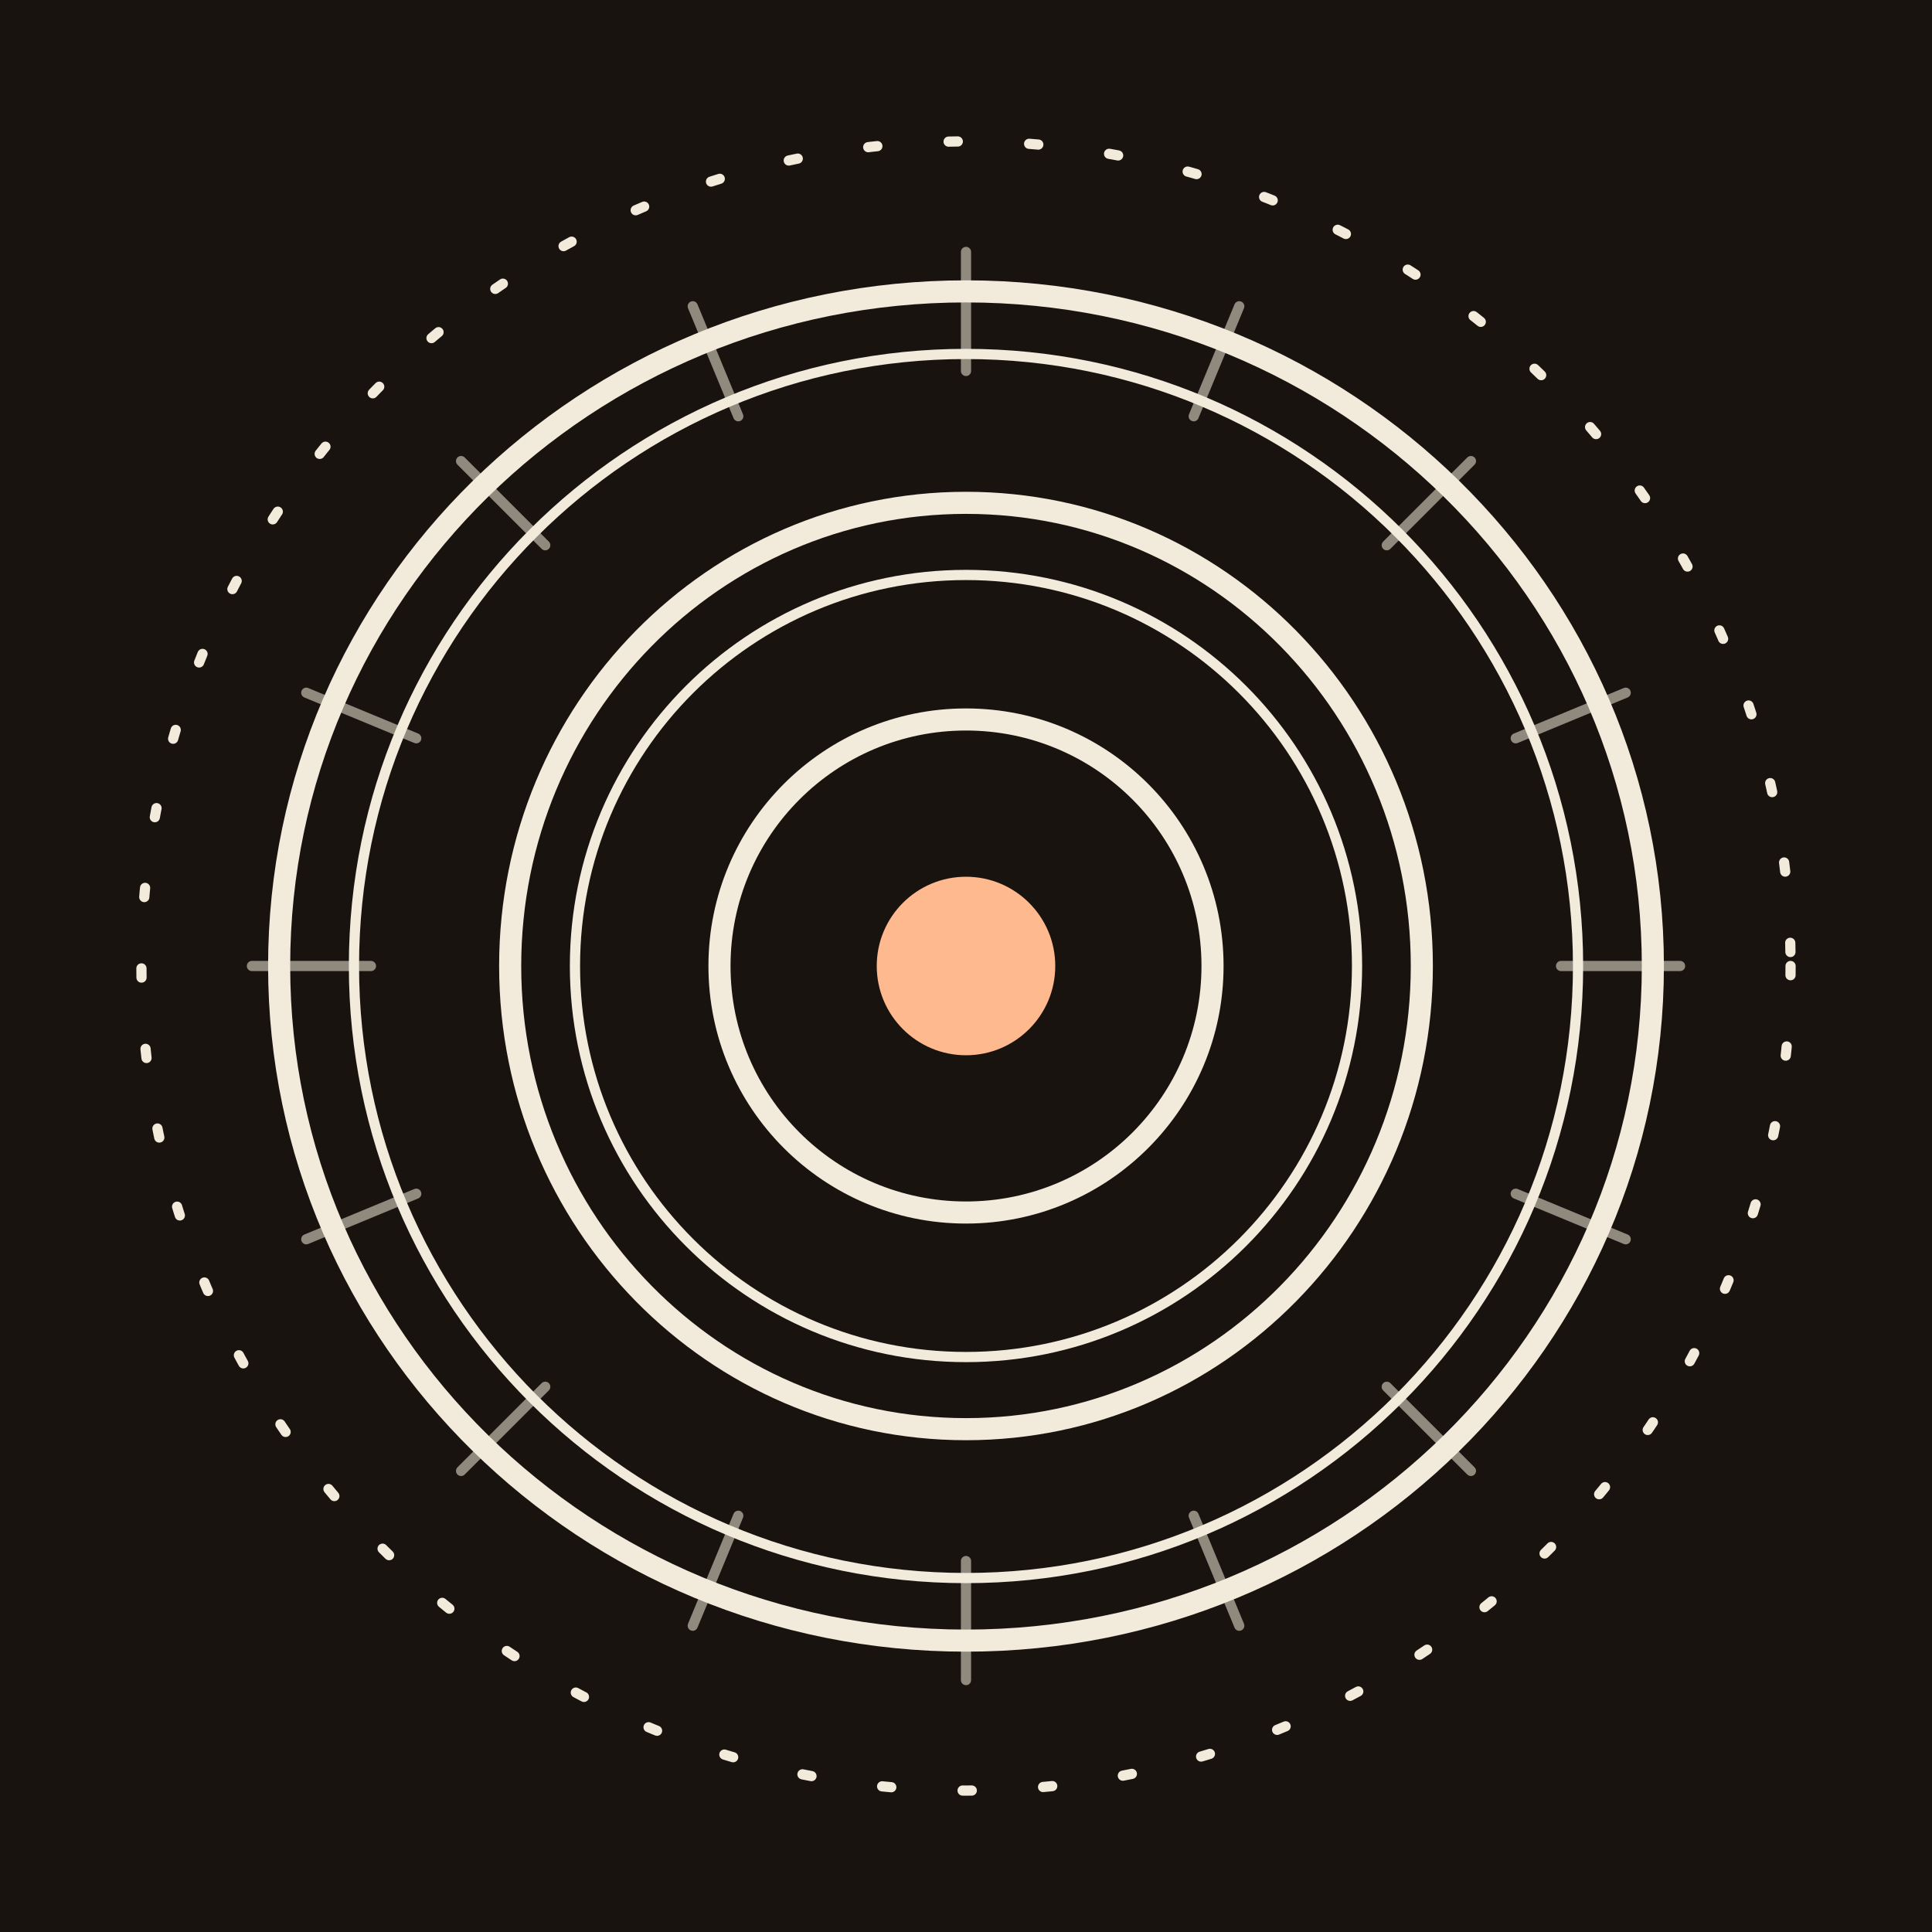
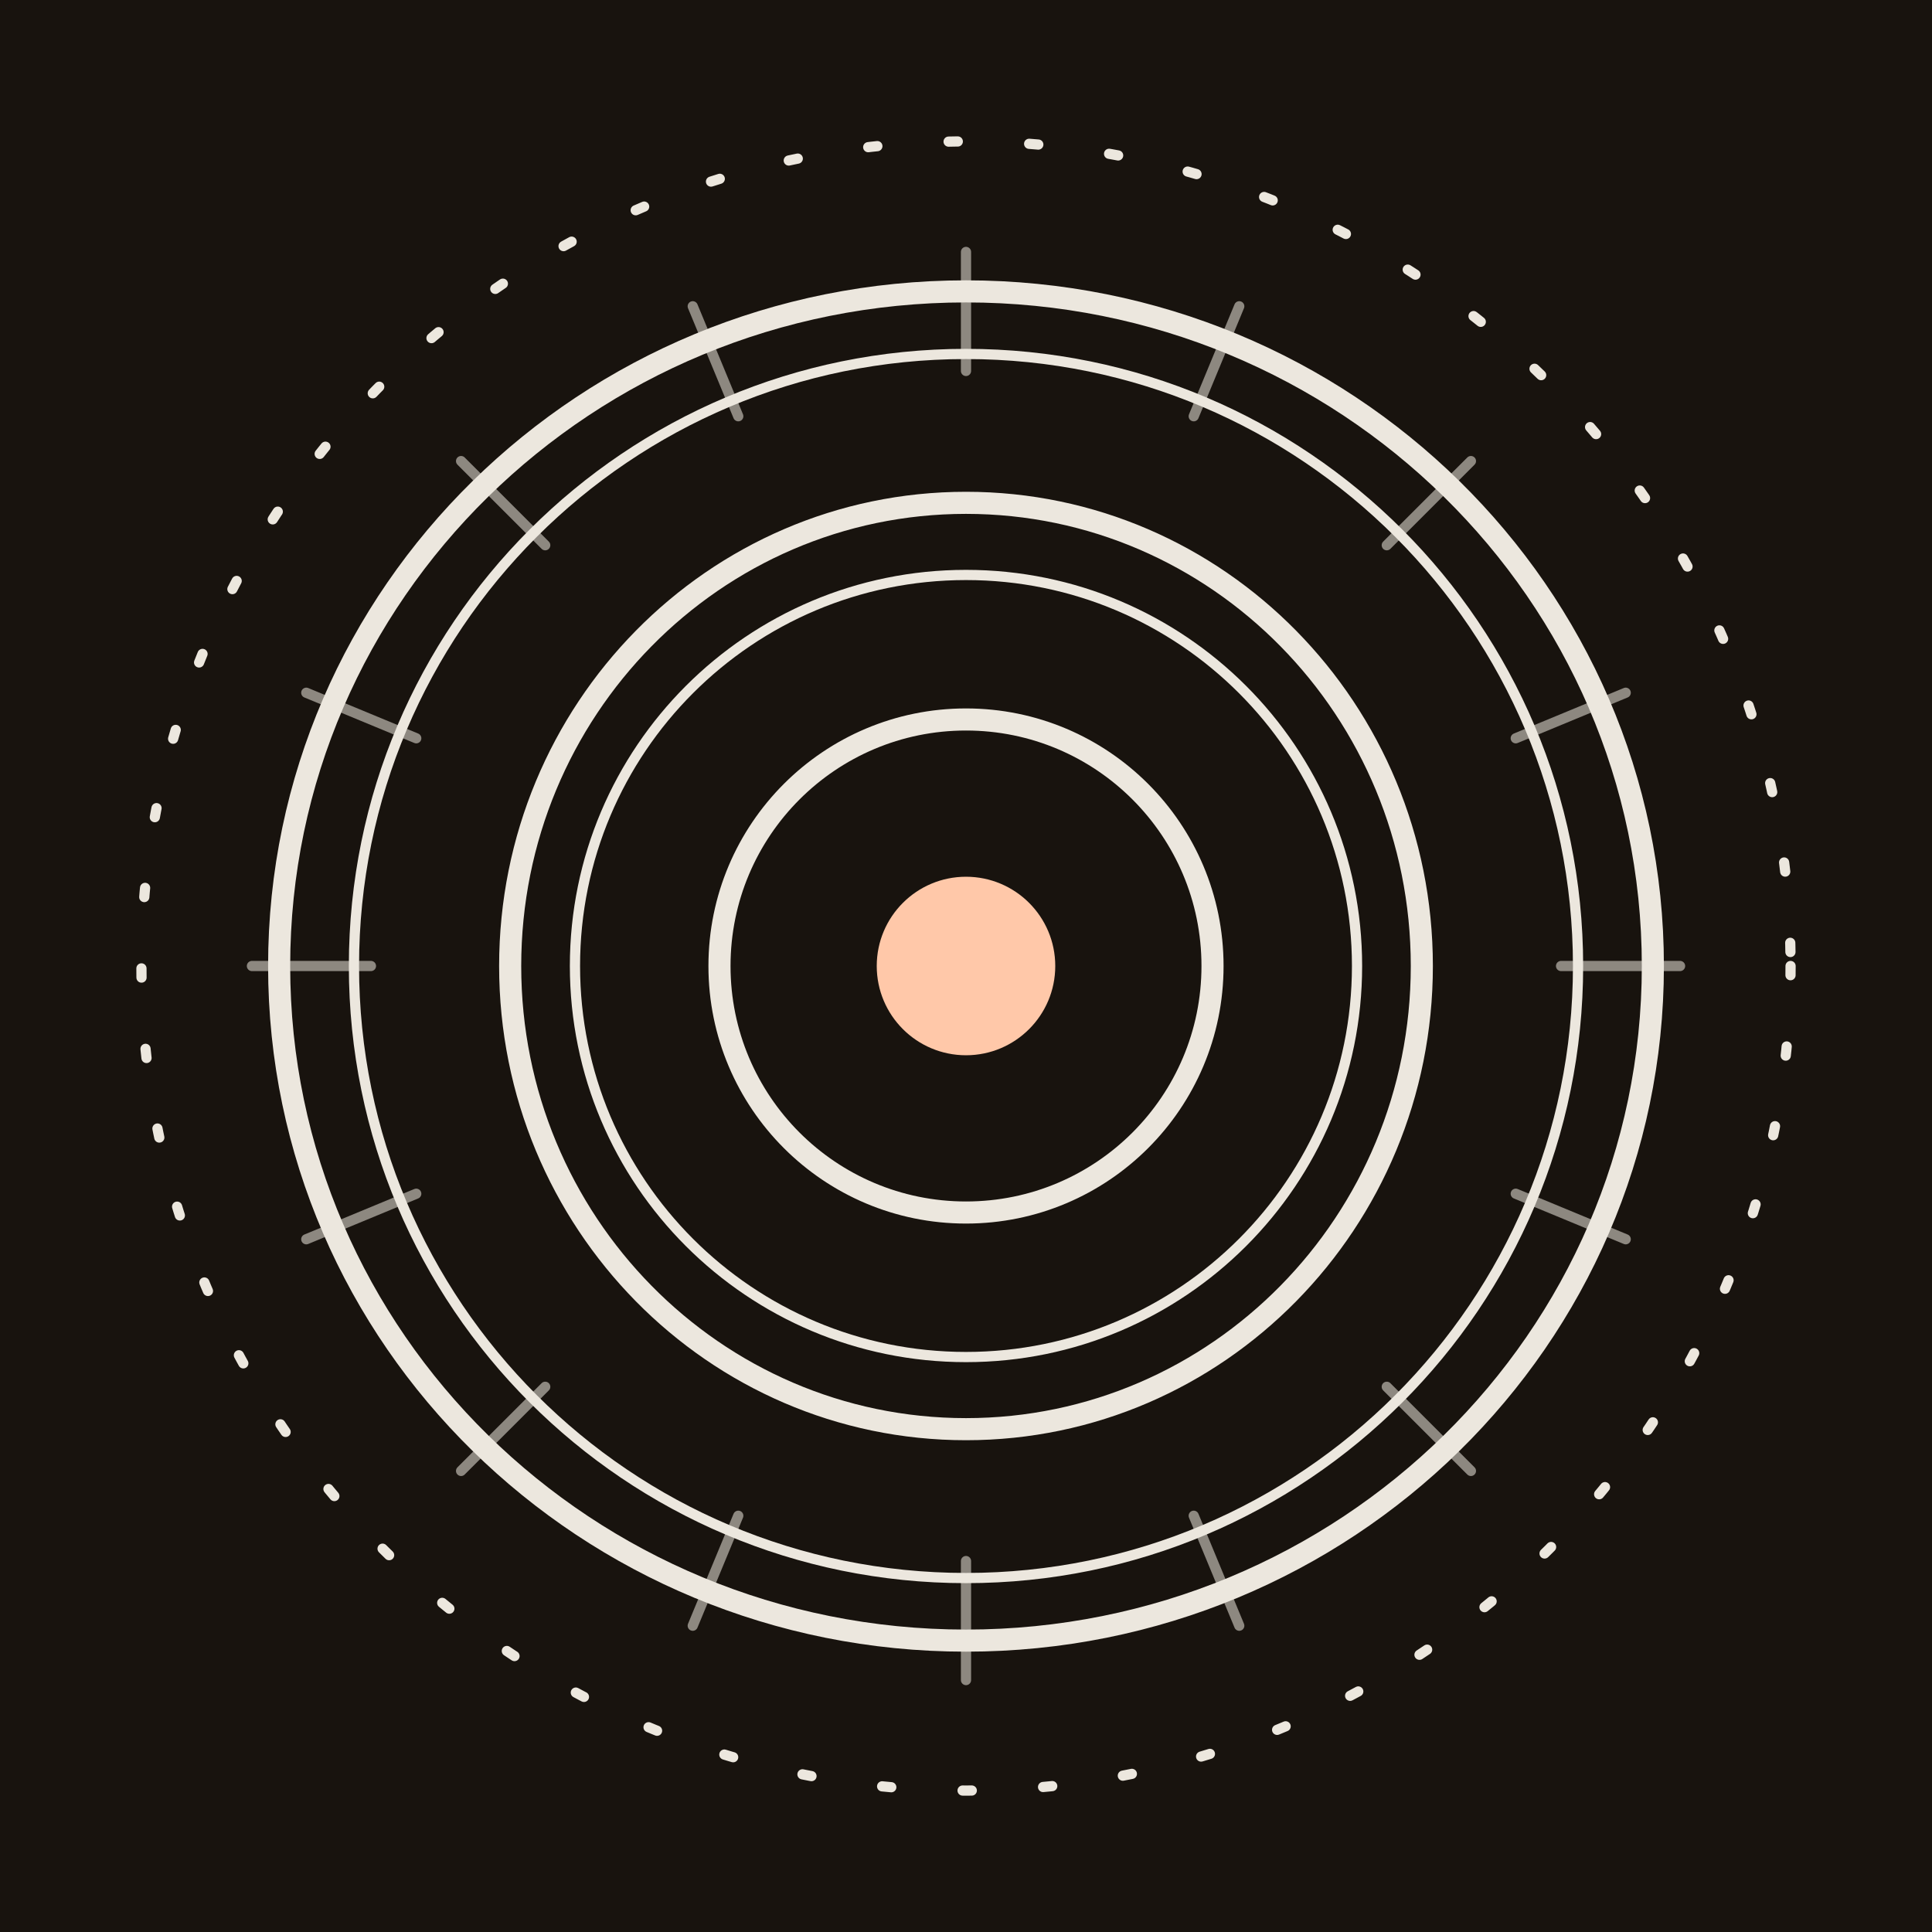
<svg xmlns="http://www.w3.org/2000/svg" width="1024" height="1024" viewBox="0 0 1024 1024">
  <rect width="1024" height="1024" fill="#18130E" />
-   <g stroke="#F2EADA" stroke-width="5.41" stroke-linecap="round" fill="none" opacity="0.55">
+   <g stroke="#ECE7DE" stroke-width="5.41" stroke-linecap="round" fill="none" opacity="0.55">
    <line x1="890.47" y1="512.00" x2="827.39" y2="512.00" />
    <line x1="861.66" y1="656.83" x2="803.38" y2="632.70" />
    <line x1="779.62" y1="779.62" x2="735.02" y2="735.02" />
    <line x1="656.83" y1="861.66" x2="632.70" y2="803.38" />
    <line x1="512.00" y1="890.47" x2="512.00" y2="827.39" />
    <line x1="367.17" y1="861.66" x2="391.30" y2="803.38" />
    <line x1="244.38" y1="779.62" x2="288.98" y2="735.02" />
    <line x1="162.34" y1="656.83" x2="220.62" y2="632.70" />
    <line x1="133.53" y1="512.00" x2="196.61" y2="512.00" />
    <line x1="162.34" y1="367.17" x2="220.62" y2="391.30" />
    <line x1="244.38" y1="244.38" x2="288.98" y2="288.98" />
    <line x1="367.17" y1="162.34" x2="391.30" y2="220.62" />
    <line x1="512.00" y1="133.53" x2="512.00" y2="196.61" />
    <line x1="656.83" y1="162.34" x2="632.70" y2="220.62" />
    <line x1="779.62" y1="244.38" x2="735.02" y2="288.98" />
    <line x1="861.66" y1="367.17" x2="803.38" y2="391.30" />
  </g>
-   <g stroke="#F2EADA" fill="none" stroke-linejoin="round">
+   <g stroke="#ECE7DE" fill="none" stroke-linejoin="round">
    <circle cx="512.00" cy="512.00" r="437.04" stroke-width="5.41" stroke-dasharray="4.87 37.85" stroke-linecap="round" />
    <path stroke-width="11.71" d="M 512.00 154.44 C 713.06 154.44, 876.05 314.52, 876.05 512.00 C 876.05 709.48, 713.06 869.56, 512.00 869.56 C 310.94 869.56, 147.95 709.48, 147.95 512.00 C 147.95 314.52, 310.94 154.44, 512.00 154.44 Z" />
    <circle cx="512.00" cy="512.00" r="324.40" stroke-width="5.41" />
    <path stroke-width="11.71" d="M 512.00 266.51 C 645.43 266.51, 753.60 376.42, 753.60 512.00 C 753.60 647.58, 645.43 757.49, 512.00 757.49 C 378.57 757.49, 270.40 647.58, 270.40 512.00 C 270.40 376.42, 378.57 266.51, 512.00 266.51 Z" />
    <circle cx="512.00" cy="512.00" r="207.26" stroke-width="5.41" />
    <circle cx="512.00" cy="512.00" r="130.66" stroke-width="11.71" />
  </g>
-   <circle cx="512.00" cy="512.00" r="47.31" fill="#FFB98F" />
+   <circle cx="512.00" cy="512.00" r="47.31" fill="#FFC8A9" />
</svg>
